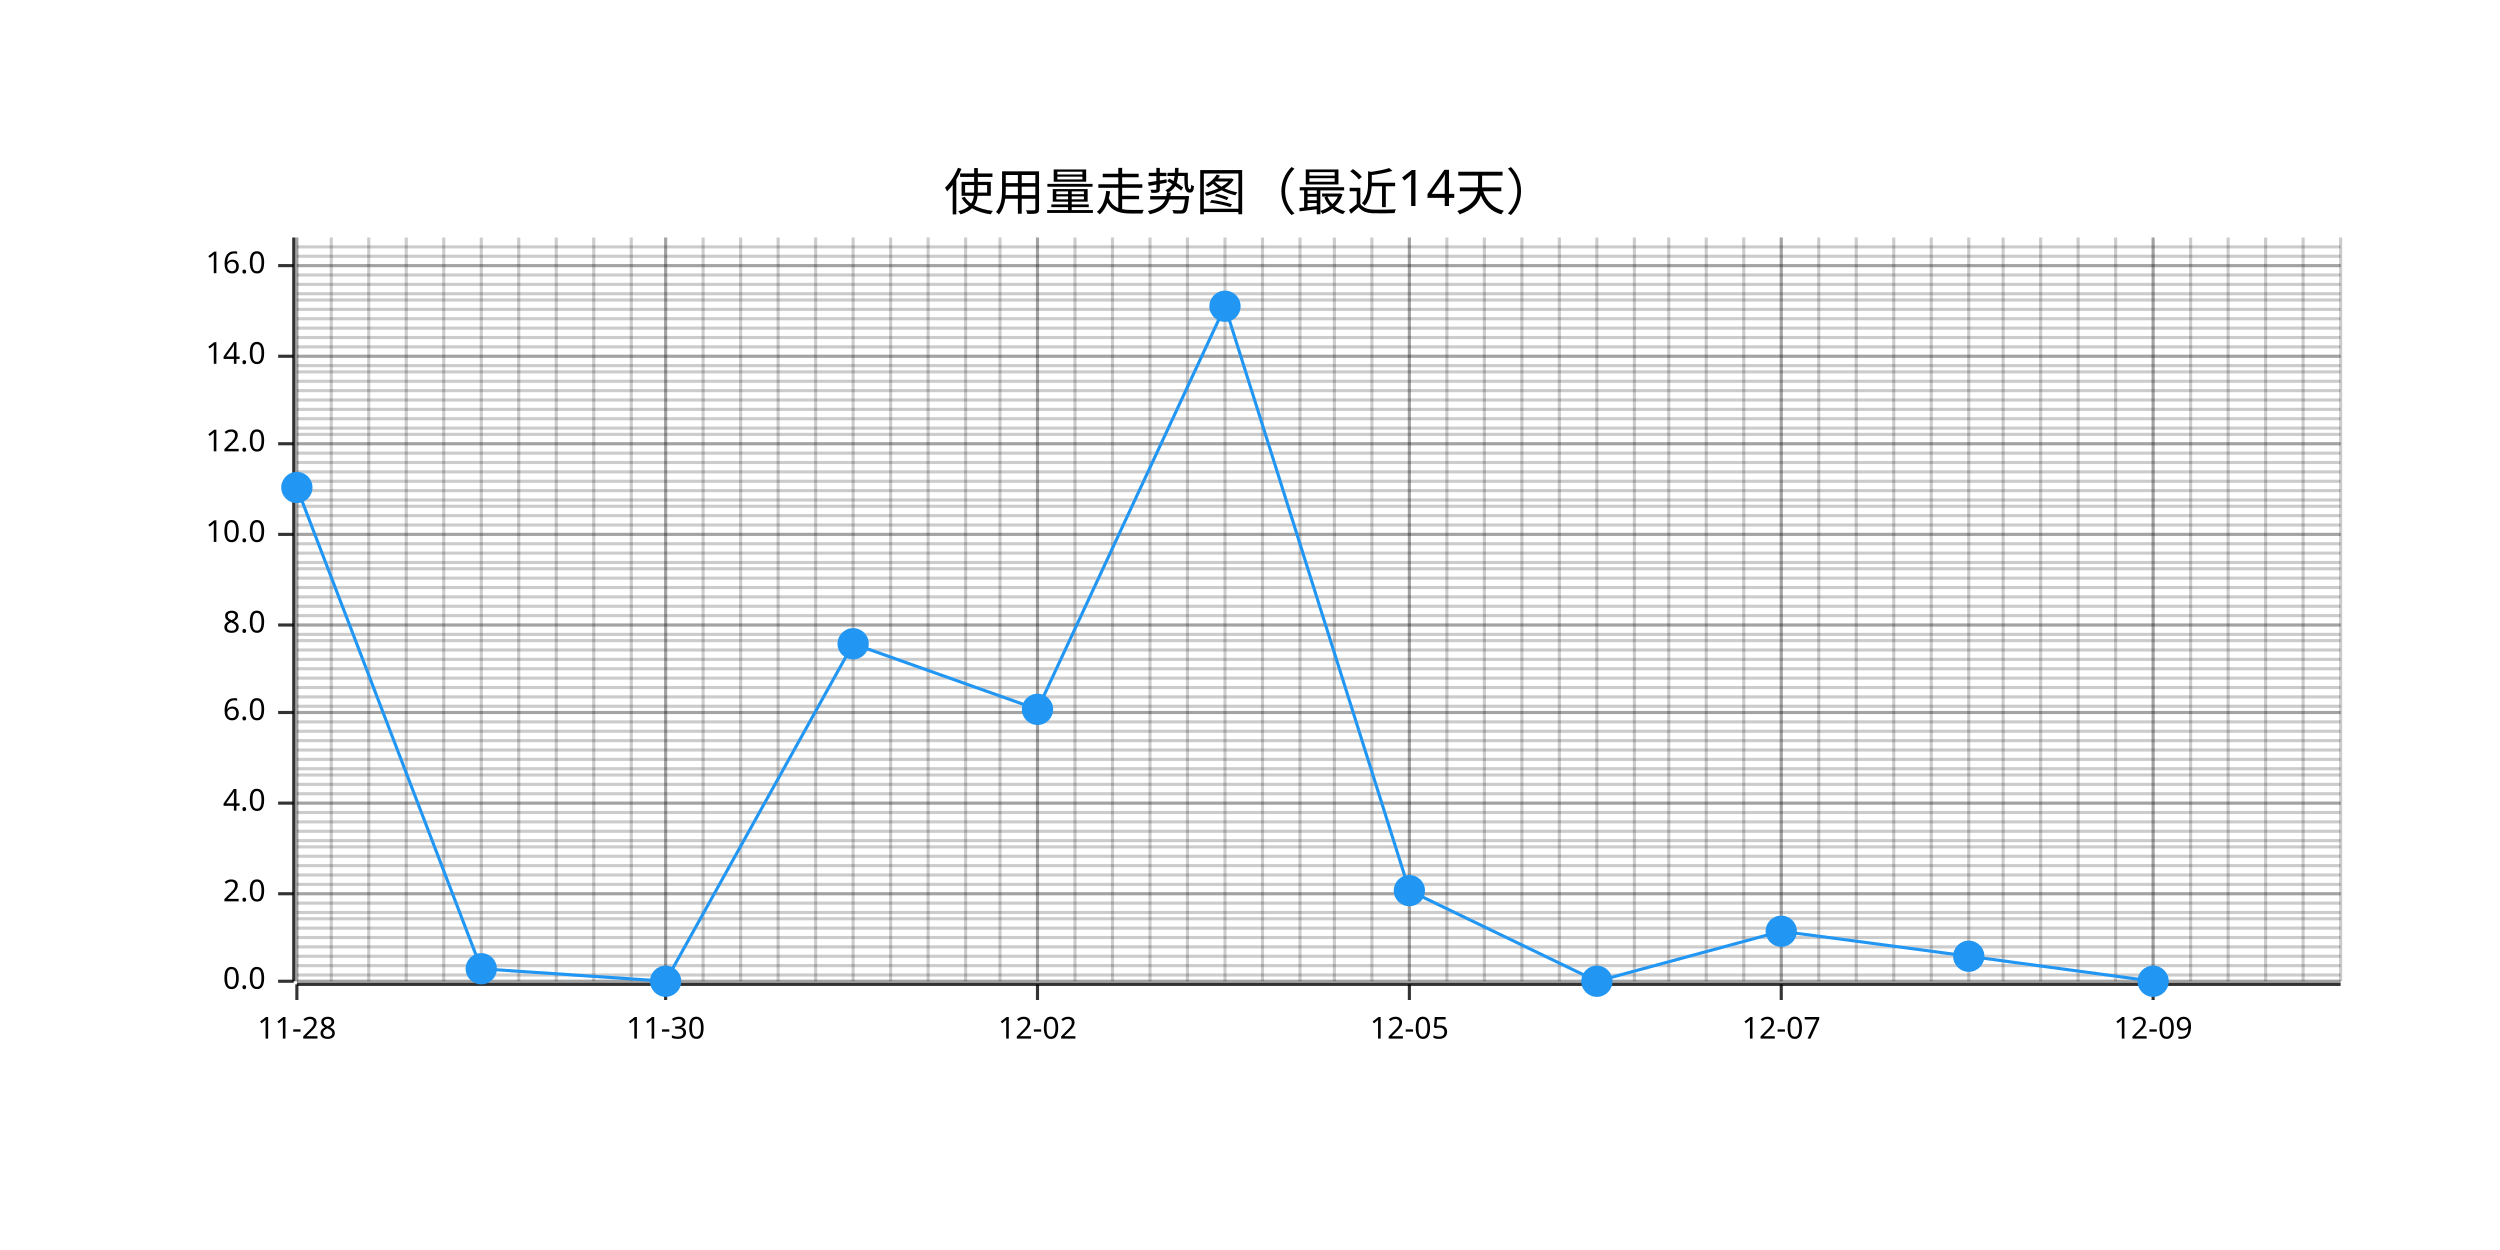
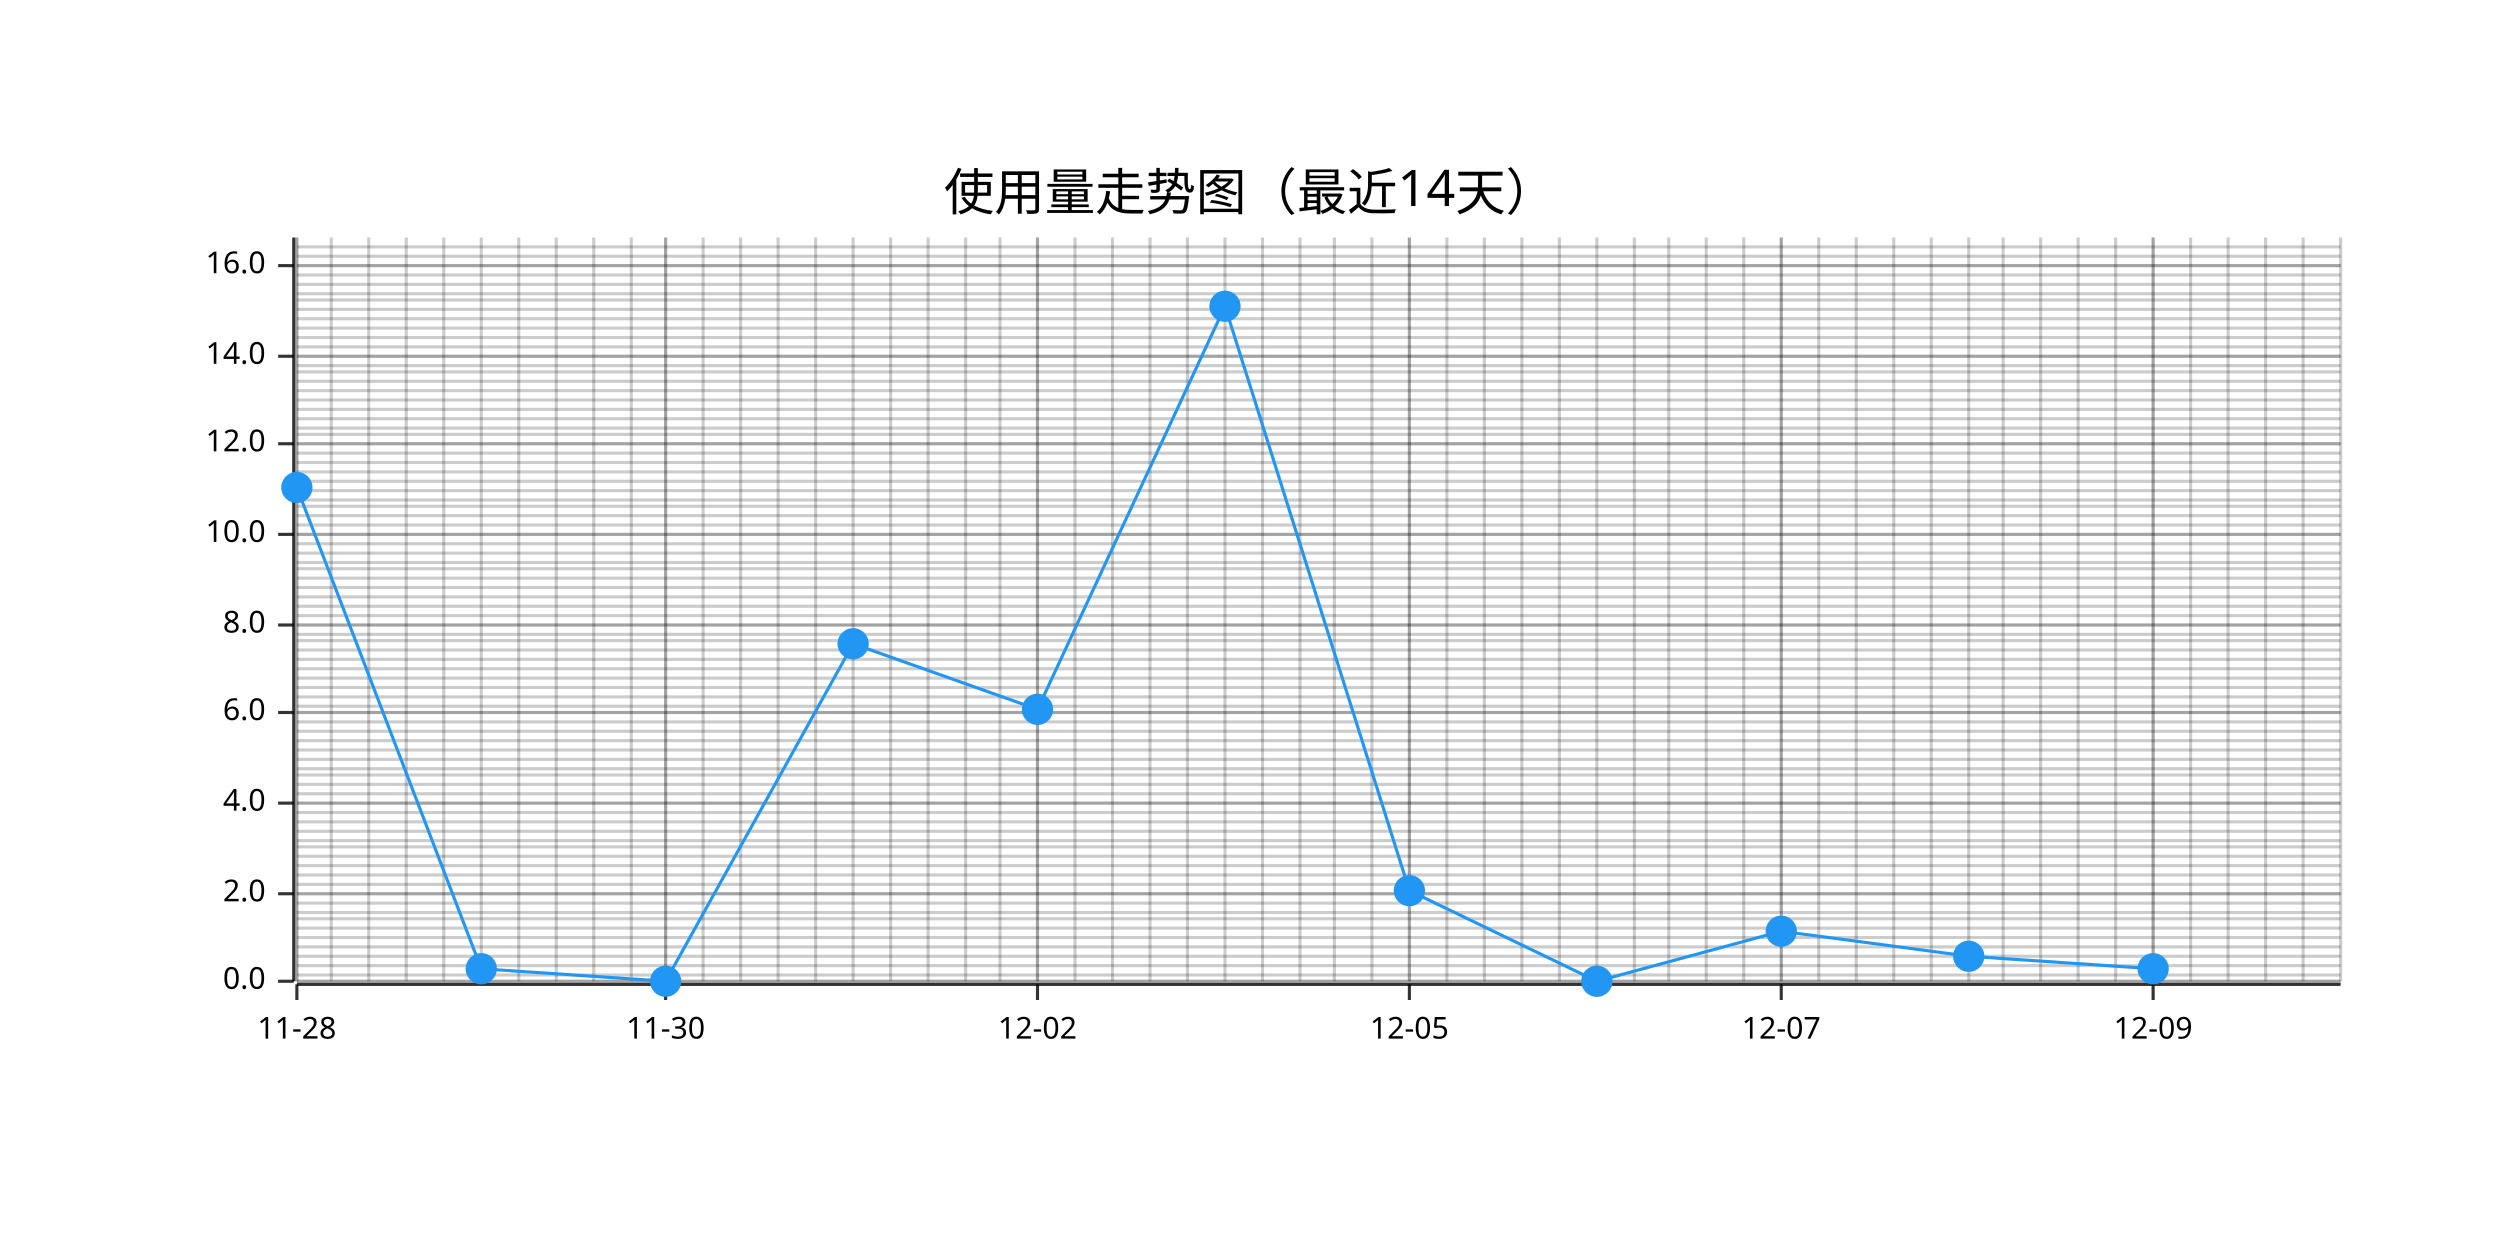
<svg xmlns="http://www.w3.org/2000/svg" width="800" height="400" viewBox="0 0 800 400">
  <rect x="0" y="0" width="800" height="400" opacity="1" fill="#FFFFFF" stroke="none" />
  <text x="400" y="55" dy="0.76em" text-anchor="middle" font-family="sans-serif" font-size="16.129" opacity="1" fill="#000000">
使用量走势图（最近14天）
</text>
  <line opacity="0.2" stroke="#000000" stroke-width="1" x1="95" y1="314" x2="95" y2="76" />
  <line opacity="0.2" stroke="#000000" stroke-width="1" x1="106" y1="314" x2="106" y2="76" />
  <line opacity="0.2" stroke="#000000" stroke-width="1" x1="118" y1="314" x2="118" y2="76" />
  <line opacity="0.2" stroke="#000000" stroke-width="1" x1="130" y1="314" x2="130" y2="76" />
  <line opacity="0.2" stroke="#000000" stroke-width="1" x1="142" y1="314" x2="142" y2="76" />
  <line opacity="0.2" stroke="#000000" stroke-width="1" x1="154" y1="314" x2="154" y2="76" />
  <line opacity="0.2" stroke="#000000" stroke-width="1" x1="166" y1="314" x2="166" y2="76" />
  <line opacity="0.2" stroke="#000000" stroke-width="1" x1="178" y1="314" x2="178" y2="76" />
  <line opacity="0.2" stroke="#000000" stroke-width="1" x1="190" y1="314" x2="190" y2="76" />
  <line opacity="0.2" stroke="#000000" stroke-width="1" x1="202" y1="314" x2="202" y2="76" />
  <line opacity="0.2" stroke="#000000" stroke-width="1" x1="213" y1="314" x2="213" y2="76" />
  <line opacity="0.2" stroke="#000000" stroke-width="1" x1="225" y1="314" x2="225" y2="76" />
  <line opacity="0.2" stroke="#000000" stroke-width="1" x1="237" y1="314" x2="237" y2="76" />
  <line opacity="0.2" stroke="#000000" stroke-width="1" x1="249" y1="314" x2="249" y2="76" />
  <line opacity="0.2" stroke="#000000" stroke-width="1" x1="261" y1="314" x2="261" y2="76" />
  <line opacity="0.2" stroke="#000000" stroke-width="1" x1="273" y1="314" x2="273" y2="76" />
  <line opacity="0.2" stroke="#000000" stroke-width="1" x1="285" y1="314" x2="285" y2="76" />
  <line opacity="0.2" stroke="#000000" stroke-width="1" x1="297" y1="314" x2="297" y2="76" />
  <line opacity="0.2" stroke="#000000" stroke-width="1" x1="309" y1="314" x2="309" y2="76" />
  <line opacity="0.2" stroke="#000000" stroke-width="1" x1="320" y1="314" x2="320" y2="76" />
  <line opacity="0.2" stroke="#000000" stroke-width="1" x1="332" y1="314" x2="332" y2="76" />
  <line opacity="0.2" stroke="#000000" stroke-width="1" x1="344" y1="314" x2="344" y2="76" />
  <line opacity="0.2" stroke="#000000" stroke-width="1" x1="356" y1="314" x2="356" y2="76" />
  <line opacity="0.2" stroke="#000000" stroke-width="1" x1="368" y1="314" x2="368" y2="76" />
  <line opacity="0.2" stroke="#000000" stroke-width="1" x1="380" y1="314" x2="380" y2="76" />
  <line opacity="0.2" stroke="#000000" stroke-width="1" x1="392" y1="314" x2="392" y2="76" />
  <line opacity="0.2" stroke="#000000" stroke-width="1" x1="404" y1="314" x2="404" y2="76" />
  <line opacity="0.2" stroke="#000000" stroke-width="1" x1="416" y1="314" x2="416" y2="76" />
  <line opacity="0.2" stroke="#000000" stroke-width="1" x1="427" y1="314" x2="427" y2="76" />
  <line opacity="0.2" stroke="#000000" stroke-width="1" x1="439" y1="314" x2="439" y2="76" />
  <line opacity="0.2" stroke="#000000" stroke-width="1" x1="451" y1="314" x2="451" y2="76" />
  <line opacity="0.2" stroke="#000000" stroke-width="1" x1="463" y1="314" x2="463" y2="76" />
  <line opacity="0.2" stroke="#000000" stroke-width="1" x1="475" y1="314" x2="475" y2="76" />
  <line opacity="0.2" stroke="#000000" stroke-width="1" x1="487" y1="314" x2="487" y2="76" />
  <line opacity="0.2" stroke="#000000" stroke-width="1" x1="499" y1="314" x2="499" y2="76" />
  <line opacity="0.2" stroke="#000000" stroke-width="1" x1="511" y1="314" x2="511" y2="76" />
  <line opacity="0.2" stroke="#000000" stroke-width="1" x1="523" y1="314" x2="523" y2="76" />
  <line opacity="0.2" stroke="#000000" stroke-width="1" x1="534" y1="314" x2="534" y2="76" />
  <line opacity="0.2" stroke="#000000" stroke-width="1" x1="546" y1="314" x2="546" y2="76" />
  <line opacity="0.2" stroke="#000000" stroke-width="1" x1="558" y1="314" x2="558" y2="76" />
  <line opacity="0.2" stroke="#000000" stroke-width="1" x1="570" y1="314" x2="570" y2="76" />
  <line opacity="0.2" stroke="#000000" stroke-width="1" x1="582" y1="314" x2="582" y2="76" />
  <line opacity="0.2" stroke="#000000" stroke-width="1" x1="594" y1="314" x2="594" y2="76" />
  <line opacity="0.2" stroke="#000000" stroke-width="1" x1="606" y1="314" x2="606" y2="76" />
  <line opacity="0.2" stroke="#000000" stroke-width="1" x1="618" y1="314" x2="618" y2="76" />
  <line opacity="0.2" stroke="#000000" stroke-width="1" x1="630" y1="314" x2="630" y2="76" />
  <line opacity="0.2" stroke="#000000" stroke-width="1" x1="641" y1="314" x2="641" y2="76" />
  <line opacity="0.2" stroke="#000000" stroke-width="1" x1="653" y1="314" x2="653" y2="76" />
  <line opacity="0.2" stroke="#000000" stroke-width="1" x1="665" y1="314" x2="665" y2="76" />
  <line opacity="0.2" stroke="#000000" stroke-width="1" x1="677" y1="314" x2="677" y2="76" />
  <line opacity="0.2" stroke="#000000" stroke-width="1" x1="689" y1="314" x2="689" y2="76" />
  <line opacity="0.2" stroke="#000000" stroke-width="1" x1="701" y1="314" x2="701" y2="76" />
  <line opacity="0.2" stroke="#000000" stroke-width="1" x1="713" y1="314" x2="713" y2="76" />
  <line opacity="0.2" stroke="#000000" stroke-width="1" x1="725" y1="314" x2="725" y2="76" />
  <line opacity="0.2" stroke="#000000" stroke-width="1" x1="737" y1="314" x2="737" y2="76" />
  <line opacity="0.2" stroke="#000000" stroke-width="1" x1="749" y1="314" x2="749" y2="76" />
  <line opacity="0.2" stroke="#000000" stroke-width="1" x1="95" y1="314" x2="749" y2="314" />
  <line opacity="0.2" stroke="#000000" stroke-width="1" x1="95" y1="312" x2="749" y2="312" />
  <line opacity="0.2" stroke="#000000" stroke-width="1" x1="95" y1="309" x2="749" y2="309" />
  <line opacity="0.2" stroke="#000000" stroke-width="1" x1="95" y1="306" x2="749" y2="306" />
  <line opacity="0.2" stroke="#000000" stroke-width="1" x1="95" y1="303" x2="749" y2="303" />
  <line opacity="0.2" stroke="#000000" stroke-width="1" x1="95" y1="300" x2="749" y2="300" />
  <line opacity="0.2" stroke="#000000" stroke-width="1" x1="95" y1="297" x2="749" y2="297" />
  <line opacity="0.2" stroke="#000000" stroke-width="1" x1="95" y1="294" x2="749" y2="294" />
  <line opacity="0.2" stroke="#000000" stroke-width="1" x1="95" y1="292" x2="749" y2="292" />
  <line opacity="0.2" stroke="#000000" stroke-width="1" x1="95" y1="289" x2="749" y2="289" />
  <line opacity="0.2" stroke="#000000" stroke-width="1" x1="95" y1="286" x2="749" y2="286" />
  <line opacity="0.2" stroke="#000000" stroke-width="1" x1="95" y1="283" x2="749" y2="283" />
  <line opacity="0.2" stroke="#000000" stroke-width="1" x1="95" y1="280" x2="749" y2="280" />
  <line opacity="0.2" stroke="#000000" stroke-width="1" x1="95" y1="277" x2="749" y2="277" />
  <line opacity="0.2" stroke="#000000" stroke-width="1" x1="95" y1="274" x2="749" y2="274" />
  <line opacity="0.2" stroke="#000000" stroke-width="1" x1="95" y1="271" x2="749" y2="271" />
  <line opacity="0.2" stroke="#000000" stroke-width="1" x1="95" y1="269" x2="749" y2="269" />
  <line opacity="0.2" stroke="#000000" stroke-width="1" x1="95" y1="266" x2="749" y2="266" />
  <line opacity="0.2" stroke="#000000" stroke-width="1" x1="95" y1="263" x2="749" y2="263" />
  <line opacity="0.2" stroke="#000000" stroke-width="1" x1="95" y1="260" x2="749" y2="260" />
  <line opacity="0.2" stroke="#000000" stroke-width="1" x1="95" y1="257" x2="749" y2="257" />
  <line opacity="0.2" stroke="#000000" stroke-width="1" x1="95" y1="254" x2="749" y2="254" />
  <line opacity="0.2" stroke="#000000" stroke-width="1" x1="95" y1="251" x2="749" y2="251" />
  <line opacity="0.2" stroke="#000000" stroke-width="1" x1="95" y1="248" x2="749" y2="248" />
  <line opacity="0.2" stroke="#000000" stroke-width="1" x1="95" y1="246" x2="749" y2="246" />
  <line opacity="0.2" stroke="#000000" stroke-width="1" x1="95" y1="243" x2="749" y2="243" />
  <line opacity="0.2" stroke="#000000" stroke-width="1" x1="95" y1="240" x2="749" y2="240" />
  <line opacity="0.2" stroke="#000000" stroke-width="1" x1="95" y1="237" x2="749" y2="237" />
  <line opacity="0.2" stroke="#000000" stroke-width="1" x1="95" y1="234" x2="749" y2="234" />
  <line opacity="0.2" stroke="#000000" stroke-width="1" x1="95" y1="231" x2="749" y2="231" />
  <line opacity="0.2" stroke="#000000" stroke-width="1" x1="95" y1="228" x2="749" y2="228" />
  <line opacity="0.2" stroke="#000000" stroke-width="1" x1="95" y1="226" x2="749" y2="226" />
  <line opacity="0.2" stroke="#000000" stroke-width="1" x1="95" y1="223" x2="749" y2="223" />
  <line opacity="0.2" stroke="#000000" stroke-width="1" x1="95" y1="220" x2="749" y2="220" />
  <line opacity="0.2" stroke="#000000" stroke-width="1" x1="95" y1="217" x2="749" y2="217" />
  <line opacity="0.2" stroke="#000000" stroke-width="1" x1="95" y1="214" x2="749" y2="214" />
  <line opacity="0.2" stroke="#000000" stroke-width="1" x1="95" y1="211" x2="749" y2="211" />
  <line opacity="0.2" stroke="#000000" stroke-width="1" x1="95" y1="208" x2="749" y2="208" />
  <line opacity="0.2" stroke="#000000" stroke-width="1" x1="95" y1="205" x2="749" y2="205" />
  <line opacity="0.2" stroke="#000000" stroke-width="1" x1="95" y1="203" x2="749" y2="203" />
  <line opacity="0.2" stroke="#000000" stroke-width="1" x1="95" y1="200" x2="749" y2="200" />
  <line opacity="0.2" stroke="#000000" stroke-width="1" x1="95" y1="197" x2="749" y2="197" />
  <line opacity="0.2" stroke="#000000" stroke-width="1" x1="95" y1="194" x2="749" y2="194" />
  <line opacity="0.2" stroke="#000000" stroke-width="1" x1="95" y1="191" x2="749" y2="191" />
  <line opacity="0.2" stroke="#000000" stroke-width="1" x1="95" y1="188" x2="749" y2="188" />
  <line opacity="0.2" stroke="#000000" stroke-width="1" x1="95" y1="185" x2="749" y2="185" />
  <line opacity="0.2" stroke="#000000" stroke-width="1" x1="95" y1="182" x2="749" y2="182" />
  <line opacity="0.2" stroke="#000000" stroke-width="1" x1="95" y1="180" x2="749" y2="180" />
  <line opacity="0.2" stroke="#000000" stroke-width="1" x1="95" y1="177" x2="749" y2="177" />
  <line opacity="0.2" stroke="#000000" stroke-width="1" x1="95" y1="174" x2="749" y2="174" />
  <line opacity="0.2" stroke="#000000" stroke-width="1" x1="95" y1="171" x2="749" y2="171" />
  <line opacity="0.2" stroke="#000000" stroke-width="1" x1="95" y1="168" x2="749" y2="168" />
  <line opacity="0.2" stroke="#000000" stroke-width="1" x1="95" y1="165" x2="749" y2="165" />
  <line opacity="0.2" stroke="#000000" stroke-width="1" x1="95" y1="162" x2="749" y2="162" />
  <line opacity="0.2" stroke="#000000" stroke-width="1" x1="95" y1="160" x2="749" y2="160" />
  <line opacity="0.2" stroke="#000000" stroke-width="1" x1="95" y1="157" x2="749" y2="157" />
  <line opacity="0.2" stroke="#000000" stroke-width="1" x1="95" y1="154" x2="749" y2="154" />
  <line opacity="0.2" stroke="#000000" stroke-width="1" x1="95" y1="151" x2="749" y2="151" />
  <line opacity="0.2" stroke="#000000" stroke-width="1" x1="95" y1="148" x2="749" y2="148" />
  <line opacity="0.2" stroke="#000000" stroke-width="1" x1="95" y1="145" x2="749" y2="145" />
  <line opacity="0.2" stroke="#000000" stroke-width="1" x1="95" y1="142" x2="749" y2="142" />
  <line opacity="0.2" stroke="#000000" stroke-width="1" x1="95" y1="139" x2="749" y2="139" />
  <line opacity="0.2" stroke="#000000" stroke-width="1" x1="95" y1="137" x2="749" y2="137" />
  <line opacity="0.2" stroke="#000000" stroke-width="1" x1="95" y1="134" x2="749" y2="134" />
  <line opacity="0.2" stroke="#000000" stroke-width="1" x1="95" y1="131" x2="749" y2="131" />
  <line opacity="0.2" stroke="#000000" stroke-width="1" x1="95" y1="128" x2="749" y2="128" />
  <line opacity="0.2" stroke="#000000" stroke-width="1" x1="95" y1="125" x2="749" y2="125" />
  <line opacity="0.2" stroke="#000000" stroke-width="1" x1="95" y1="122" x2="749" y2="122" />
  <line opacity="0.2" stroke="#000000" stroke-width="1" x1="95" y1="119" x2="749" y2="119" />
  <line opacity="0.2" stroke="#000000" stroke-width="1" x1="95" y1="117" x2="749" y2="117" />
  <line opacity="0.2" stroke="#000000" stroke-width="1" x1="95" y1="114" x2="749" y2="114" />
  <line opacity="0.2" stroke="#000000" stroke-width="1" x1="95" y1="111" x2="749" y2="111" />
  <line opacity="0.2" stroke="#000000" stroke-width="1" x1="95" y1="108" x2="749" y2="108" />
  <line opacity="0.2" stroke="#000000" stroke-width="1" x1="95" y1="105" x2="749" y2="105" />
  <line opacity="0.2" stroke="#000000" stroke-width="1" x1="95" y1="102" x2="749" y2="102" />
  <line opacity="0.2" stroke="#000000" stroke-width="1" x1="95" y1="99" x2="749" y2="99" />
  <line opacity="0.2" stroke="#000000" stroke-width="1" x1="95" y1="96" x2="749" y2="96" />
  <line opacity="0.2" stroke="#000000" stroke-width="1" x1="95" y1="94" x2="749" y2="94" />
  <line opacity="0.2" stroke="#000000" stroke-width="1" x1="95" y1="91" x2="749" y2="91" />
  <line opacity="0.2" stroke="#000000" stroke-width="1" x1="95" y1="88" x2="749" y2="88" />
  <line opacity="0.2" stroke="#000000" stroke-width="1" x1="95" y1="85" x2="749" y2="85" />
  <line opacity="0.2" stroke="#000000" stroke-width="1" x1="95" y1="82" x2="749" y2="82" />
  <line opacity="0.2" stroke="#000000" stroke-width="1" x1="95" y1="79" x2="749" y2="79" />
  <line opacity="0.2" stroke="#000000" stroke-width="1" x1="95" y1="314" x2="95" y2="76" />
  <line opacity="0.2" stroke="#000000" stroke-width="1" x1="213" y1="314" x2="213" y2="76" />
  <line opacity="0.2" stroke="#000000" stroke-width="1" x1="332" y1="314" x2="332" y2="76" />
  <line opacity="0.2" stroke="#000000" stroke-width="1" x1="451" y1="314" x2="451" y2="76" />
  <line opacity="0.2" stroke="#000000" stroke-width="1" x1="570" y1="314" x2="570" y2="76" />
  <line opacity="0.2" stroke="#000000" stroke-width="1" x1="689" y1="314" x2="689" y2="76" />
  <line opacity="0.2" stroke="#000000" stroke-width="1" x1="95" y1="314" x2="749" y2="314" />
  <line opacity="0.2" stroke="#000000" stroke-width="1" x1="95" y1="286" x2="749" y2="286" />
  <line opacity="0.2" stroke="#000000" stroke-width="1" x1="95" y1="257" x2="749" y2="257" />
  <line opacity="0.2" stroke="#000000" stroke-width="1" x1="95" y1="228" x2="749" y2="228" />
  <line opacity="0.2" stroke="#000000" stroke-width="1" x1="95" y1="200" x2="749" y2="200" />
  <line opacity="0.2" stroke="#000000" stroke-width="1" x1="95" y1="171" x2="749" y2="171" />
  <line opacity="0.2" stroke="#000000" stroke-width="1" x1="95" y1="142" x2="749" y2="142" />
  <line opacity="0.2" stroke="#000000" stroke-width="1" x1="95" y1="114" x2="749" y2="114" />
  <line opacity="0.2" stroke="#000000" stroke-width="1" x1="95" y1="85" x2="749" y2="85" />
  <polyline fill="none" opacity="0.8" stroke="#000000" stroke-width="1" points="94,76 94,314 " />
  <text x="85" y="314" dy="0.5ex" text-anchor="end" font-family="sans-serif" font-size="9.677" opacity="1" fill="#000000">
0.0
</text>
  <polyline fill="none" opacity="0.8" stroke="#000000" stroke-width="1" points="89,314 94,314 " />
  <text x="85" y="286" dy="0.5ex" text-anchor="end" font-family="sans-serif" font-size="9.677" opacity="1" fill="#000000">
2.0
</text>
  <polyline fill="none" opacity="0.8" stroke="#000000" stroke-width="1" points="89,286 94,286 " />
  <text x="85" y="257" dy="0.5ex" text-anchor="end" font-family="sans-serif" font-size="9.677" opacity="1" fill="#000000">
4.0
</text>
  <polyline fill="none" opacity="0.8" stroke="#000000" stroke-width="1" points="89,257 94,257 " />
  <text x="85" y="228" dy="0.5ex" text-anchor="end" font-family="sans-serif" font-size="9.677" opacity="1" fill="#000000">
6.0
</text>
  <polyline fill="none" opacity="0.8" stroke="#000000" stroke-width="1" points="89,228 94,228 " />
  <text x="85" y="200" dy="0.5ex" text-anchor="end" font-family="sans-serif" font-size="9.677" opacity="1" fill="#000000">
8.0
</text>
  <polyline fill="none" opacity="0.8" stroke="#000000" stroke-width="1" points="89,200 94,200 " />
  <text x="85" y="171" dy="0.5ex" text-anchor="end" font-family="sans-serif" font-size="9.677" opacity="1" fill="#000000">
10.0
</text>
  <polyline fill="none" opacity="0.8" stroke="#000000" stroke-width="1" points="89,171 94,171 " />
  <text x="85" y="142" dy="0.5ex" text-anchor="end" font-family="sans-serif" font-size="9.677" opacity="1" fill="#000000">
12.0
</text>
  <polyline fill="none" opacity="0.8" stroke="#000000" stroke-width="1" points="89,142 94,142 " />
  <text x="85" y="114" dy="0.5ex" text-anchor="end" font-family="sans-serif" font-size="9.677" opacity="1" fill="#000000">
14.0
</text>
  <polyline fill="none" opacity="0.8" stroke="#000000" stroke-width="1" points="89,114 94,114 " />
  <text x="85" y="85" dy="0.5ex" text-anchor="end" font-family="sans-serif" font-size="9.677" opacity="1" fill="#000000">
16.0
</text>
  <polyline fill="none" opacity="0.8" stroke="#000000" stroke-width="1" points="89,85 94,85 " />
  <polyline fill="none" opacity="0.8" stroke="#000000" stroke-width="1" points="95,315 749,315 " />
  <text x="95" y="325" dy="0.76em" text-anchor="middle" font-family="sans-serif" font-size="9.677" opacity="1" fill="#000000">
11-28
</text>
  <polyline fill="none" opacity="0.8" stroke="#000000" stroke-width="1" points="95,315 95,320 " />
  <text x="213" y="325" dy="0.76em" text-anchor="middle" font-family="sans-serif" font-size="9.677" opacity="1" fill="#000000">
11-30
</text>
  <polyline fill="none" opacity="0.8" stroke="#000000" stroke-width="1" points="213,315 213,320 " />
  <text x="332" y="325" dy="0.76em" text-anchor="middle" font-family="sans-serif" font-size="9.677" opacity="1" fill="#000000">
12-02
</text>
  <polyline fill="none" opacity="0.8" stroke="#000000" stroke-width="1" points="332,315 332,320 " />
  <text x="451" y="325" dy="0.76em" text-anchor="middle" font-family="sans-serif" font-size="9.677" opacity="1" fill="#000000">
12-05
</text>
  <polyline fill="none" opacity="0.8" stroke="#000000" stroke-width="1" points="451,315 451,320 " />
  <text x="570" y="325" dy="0.76em" text-anchor="middle" font-family="sans-serif" font-size="9.677" opacity="1" fill="#000000">
12-07
</text>
  <polyline fill="none" opacity="0.8" stroke="#000000" stroke-width="1" points="570,315 570,320 " />
  <text x="689" y="325" dy="0.76em" text-anchor="middle" font-family="sans-serif" font-size="9.677" opacity="1" fill="#000000">
12-09
</text>
  <polyline fill="none" opacity="0.8" stroke="#000000" stroke-width="1" points="689,315 689,320 " />
-   <polyline fill="none" opacity="1" stroke="#2196F3" stroke-width="1" points="95,156 154,310 213,314 273,206 332,227 392,98 451,285 511,314 570,298 630,306 689,314 " />
+   <polyline fill="none" opacity="1" stroke="#2196F3" stroke-width="1" points="95,156 154,310 213,314 273,206 332,227 392,98 451,285 511,314 570,298 630,306 689,310 " />
  <circle cx="95" cy="156" r="5" opacity="1" fill="#2196F3" stroke="none" stroke-width="1" />
  <circle cx="154" cy="310" r="5" opacity="1" fill="#2196F3" stroke="none" stroke-width="1" />
  <circle cx="213" cy="314" r="5" opacity="1" fill="#2196F3" stroke="none" stroke-width="1" />
  <circle cx="273" cy="206" r="5" opacity="1" fill="#2196F3" stroke="none" stroke-width="1" />
  <circle cx="332" cy="227" r="5" opacity="1" fill="#2196F3" stroke="none" stroke-width="1" />
  <circle cx="392" cy="98" r="5" opacity="1" fill="#2196F3" stroke="none" stroke-width="1" />
  <circle cx="451" cy="285" r="5" opacity="1" fill="#2196F3" stroke="none" stroke-width="1" />
  <circle cx="511" cy="314" r="5" opacity="1" fill="#2196F3" stroke="none" stroke-width="1" />
  <circle cx="570" cy="298" r="5" opacity="1" fill="#2196F3" stroke="none" stroke-width="1" />
  <circle cx="630" cy="306" r="5" opacity="1" fill="#2196F3" stroke="none" stroke-width="1" />
-   <circle cx="689" cy="314" r="5" opacity="1" fill="#2196F3" stroke="none" stroke-width="1" />
+   <circle cx="689" cy="310" r="5" opacity="1" fill="#2196F3" stroke="none" stroke-width="1" />
</svg>
